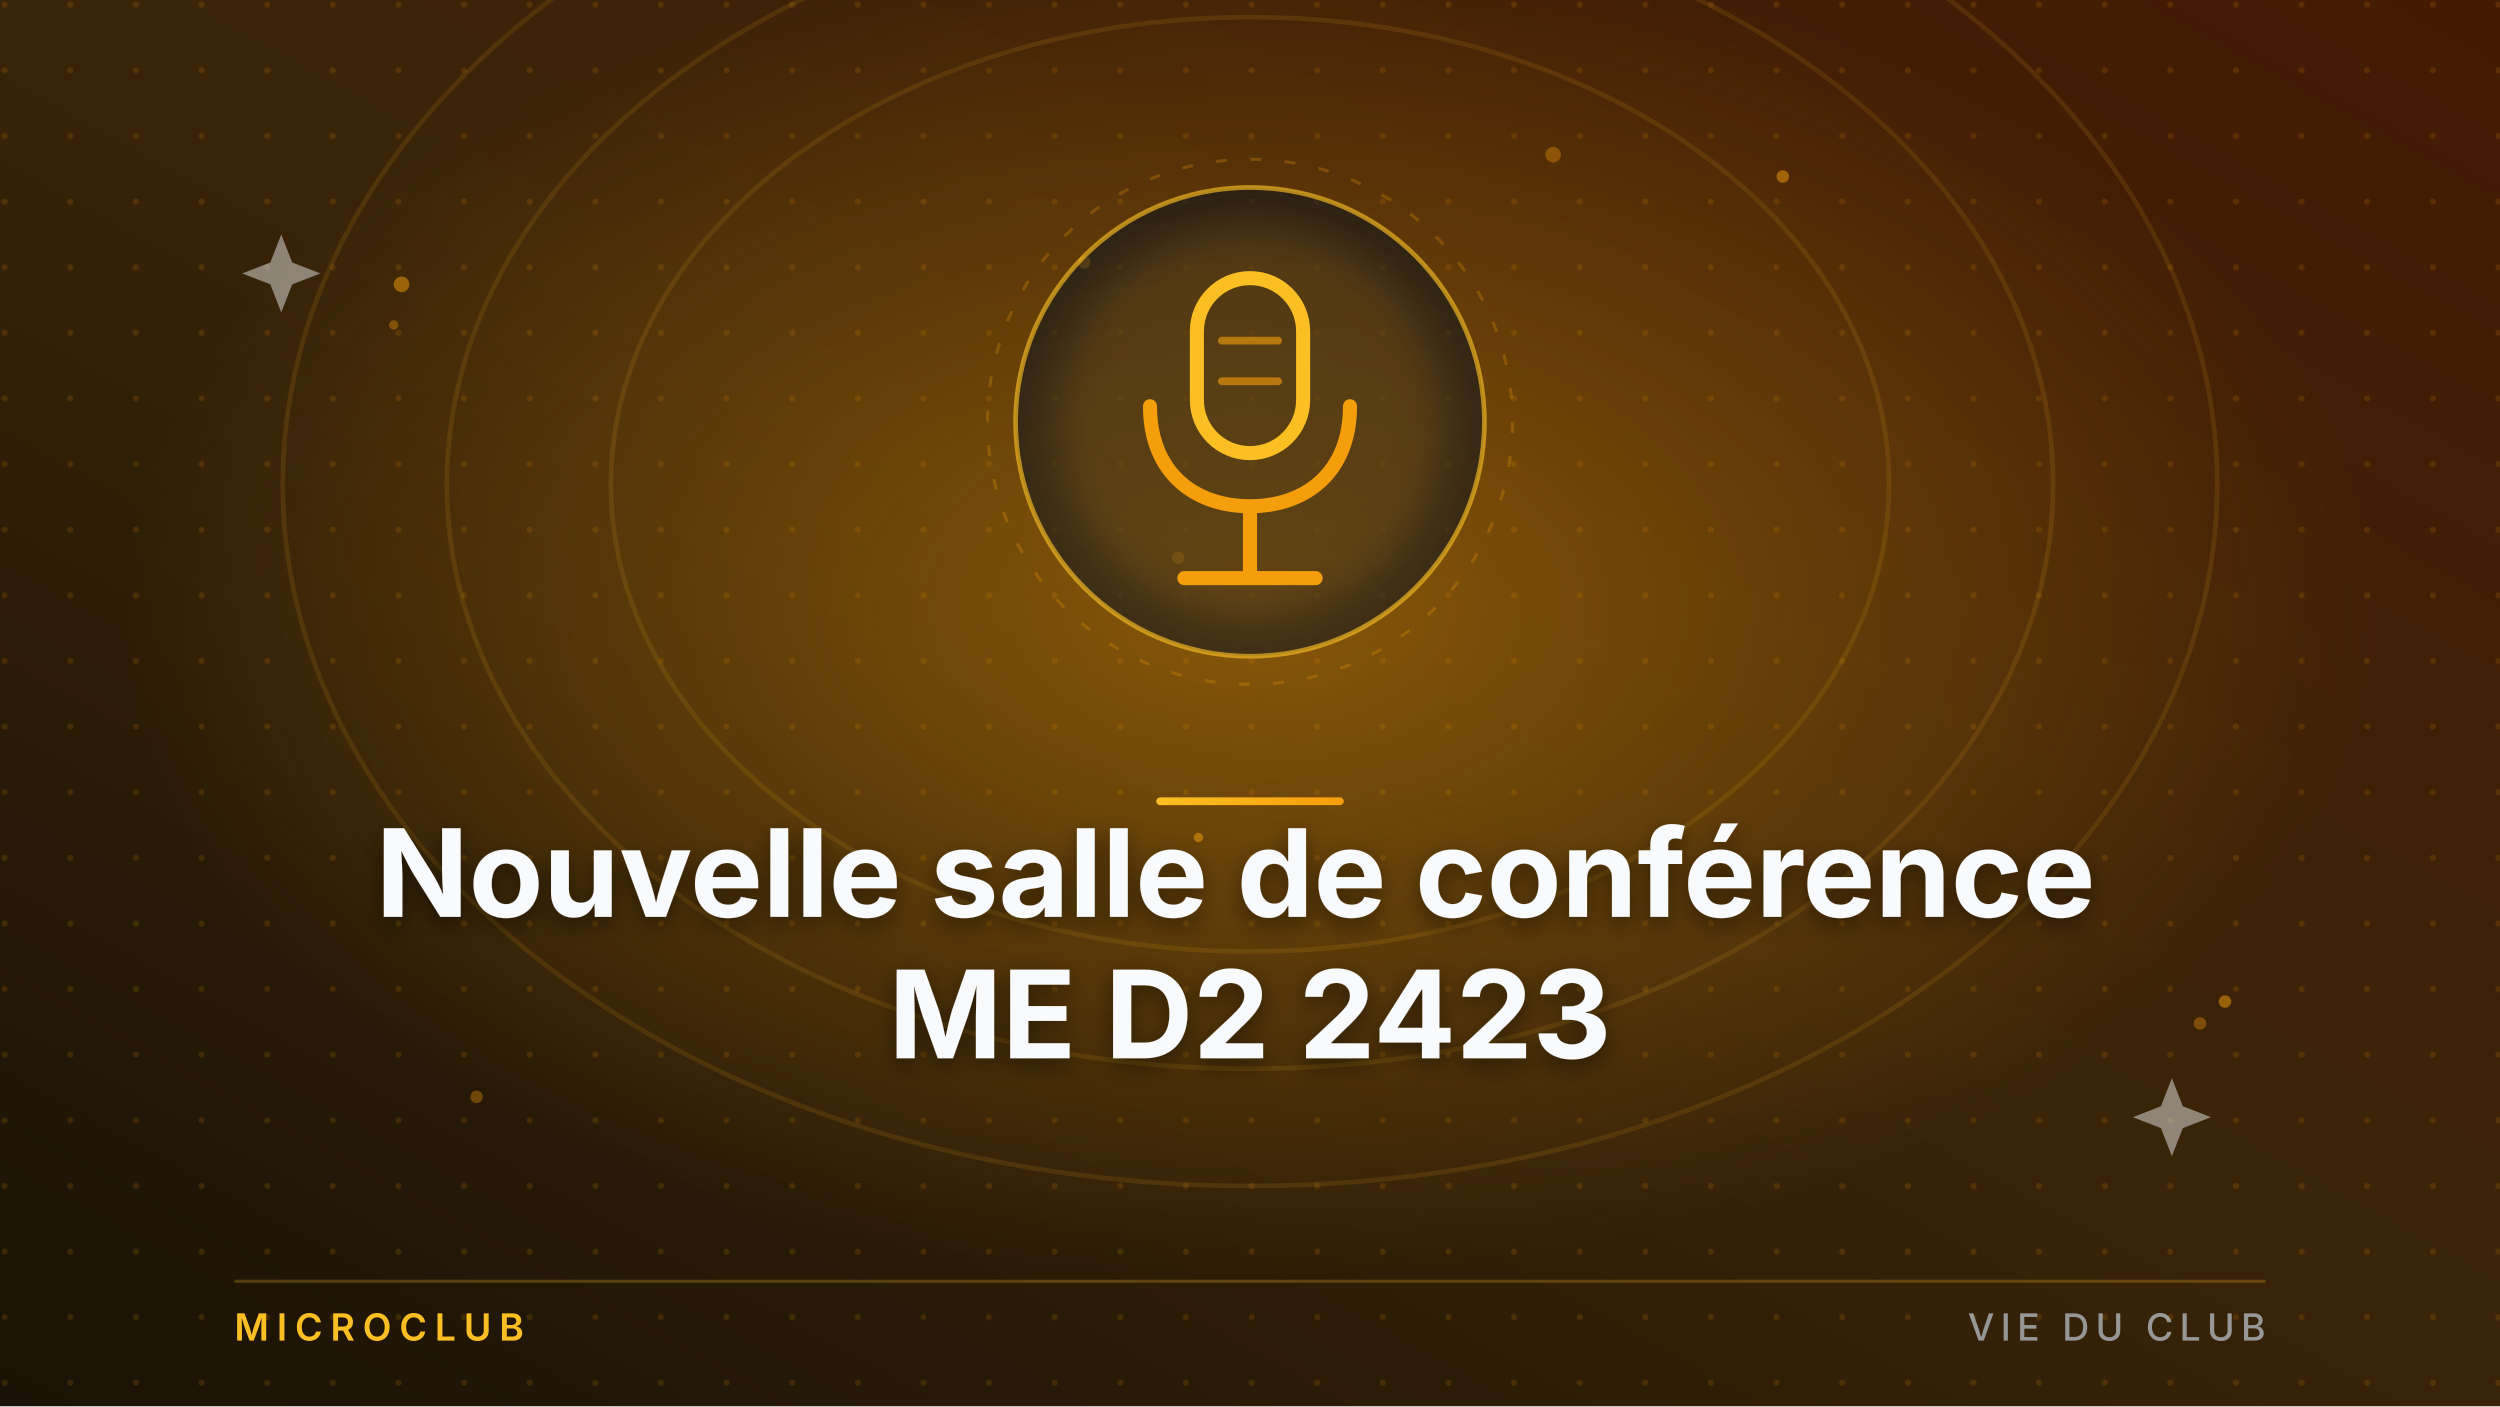
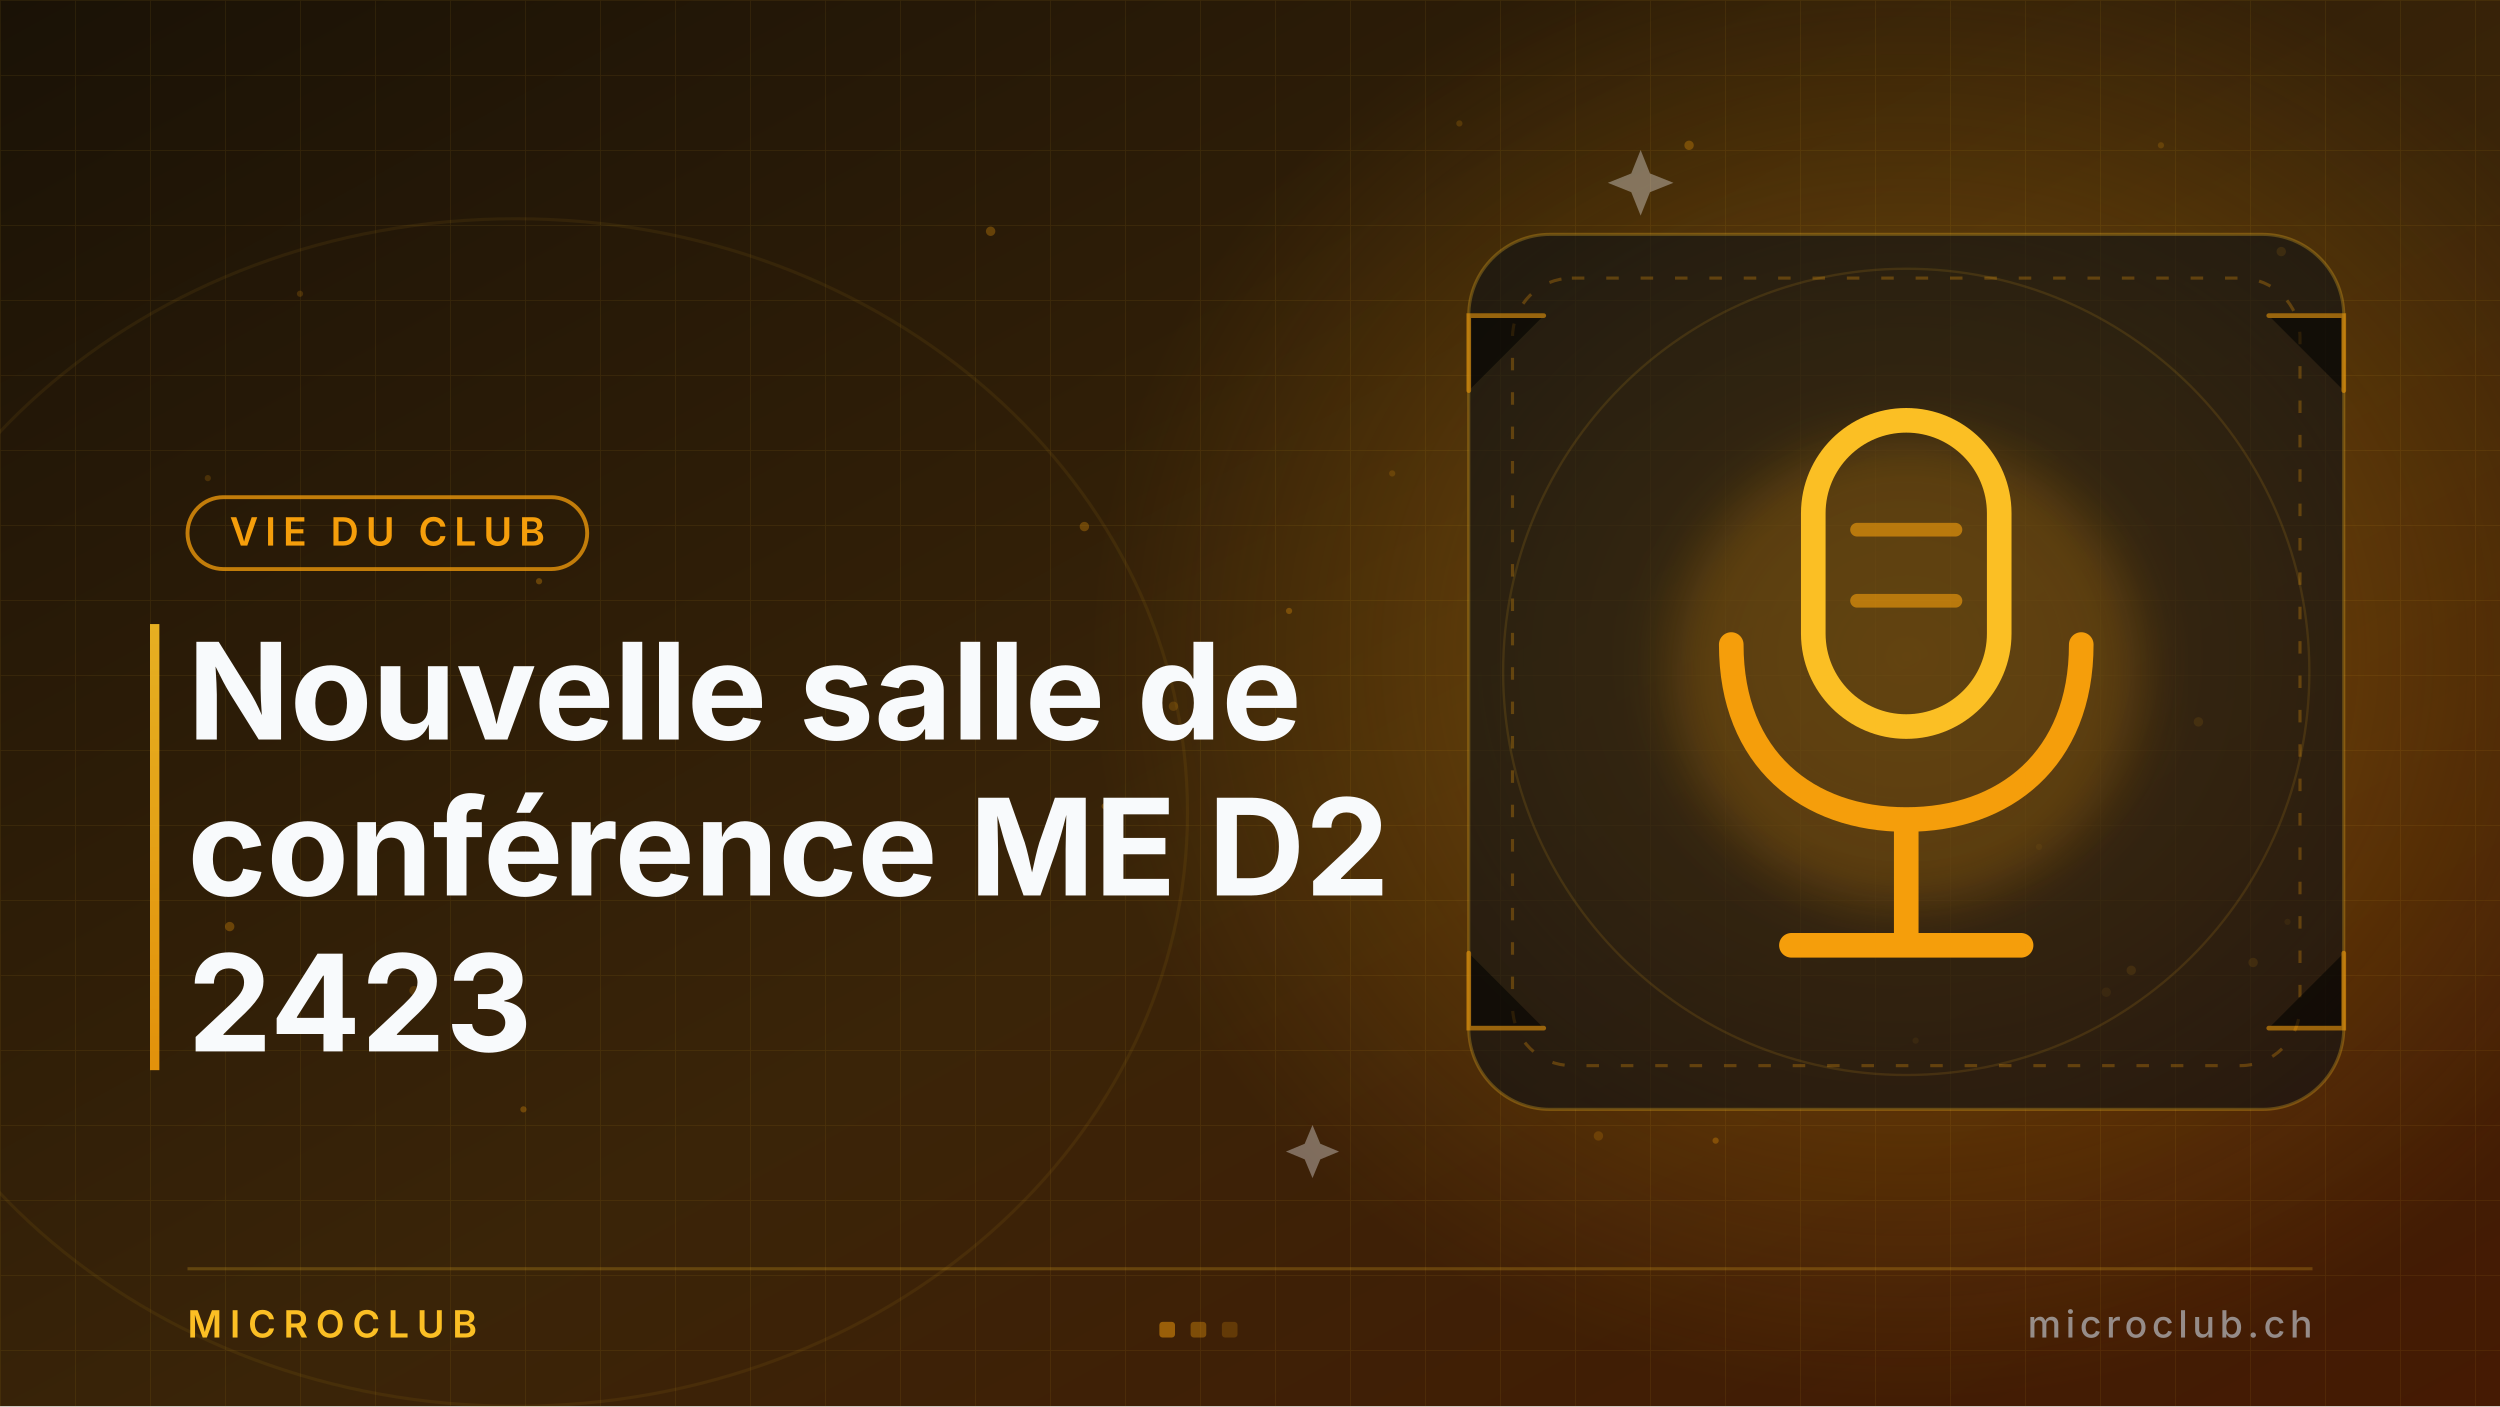
<svg xmlns="http://www.w3.org/2000/svg" viewBox="0 0 1600 900" role="img" aria-labelledby="title desc">
  <defs>
-     <linearGradient id="bg" x1="0" y1="1" x2="1" y2="0">
+     <linearGradient id="bg" x1="0" y1="0" x2="1" y2="1">
      <stop stop-color="#1a1206" />
-       <stop offset=".52" stop-color="#3a2408" />
+       <stop offset=".55" stop-color="#3a2408" />
      <stop offset="1" stop-color="#451a03" />
    </linearGradient>
    <radialGradient id="halo">
-       <stop stop-color="#f59e0b" stop-opacity=".42" />
+       <stop stop-color="#f59e0b" stop-opacity=".38" />
      <stop offset="1" stop-color="#f59e0b" stop-opacity="0" />
    </radialGradient>
-     <linearGradient id="accent" x1="0" x2="1">
+     <linearGradient id="accent" x1="0" y1="0" x2="0" y2="1">
      <stop stop-color="#fbbf24" />
      <stop offset="1" stop-color="#f59e0b" />
    </linearGradient>
    <filter id="glow">
-       <feGaussianBlur stdDeviation="14" />
+       <feGaussianBlur stdDeviation="16" />
    </filter>
-     <filter id="textshadow">
-       <feDropShadow dx="0" dy="5" stdDeviation="7" flood-color="#000" flood-opacity=".45" />
-     </filter>
-     <pattern id="dots" width="42" height="42" patternUnits="userSpaceOnUse">
-       <circle cx="3" cy="3" r="2" fill="#f59e0b" opacity=".14" />
+     <pattern id="grid" width="48" height="48" patternUnits="userSpaceOnUse">
+       <path d="M48 0H0V48" fill="none" stroke="#fbbf24" stroke-width="1" opacity=".09" />
    </pattern>
  </defs>
  <rect width="1600" height="900" fill="url(#bg)" />
-   <rect width="1600" height="900" fill="url(#dots)" />
-   <ellipse cx="800" cy="390" rx="720" ry="430" fill="url(#halo)" />
-   <g fill="none" stroke="#fbbf24" stroke-width="3" opacity=".11">
-     <ellipse cx="800" cy="310" rx="409" ry="299" />
-     <ellipse cx="800" cy="310" rx="514" ry="374" />
-     <ellipse cx="800" cy="310" rx="619" ry="449" />
+   <rect width="1600" height="900" fill="url(#grid)" />
+   <ellipse cx="1220" cy="420" rx="520" ry="480" fill="url(#halo)" />
+   <ellipse cx="330" cy="520" rx="430" ry="380" fill="none" stroke="#fbbf24" stroke-width="2" opacity=".07" />
+   <circle cx="1364" cy="621" r="3" fill="#f59e0b" opacity="0.3" />
+   <circle cx="1348" cy="635" r="3" fill="#f59e0b" opacity="0.18" />
+   <circle cx="707" cy="516" r="2" fill="#f59e0b" opacity="0.3" />
+   <circle cx="634" cy="148" r="3" fill="#f59e0b" opacity="0.3" />
+   <circle cx="694" cy="337" r="3" fill="#f59e0b" opacity="0.3" />
+   <circle cx="1081" cy="93" r="3" fill="#f59e0b" opacity="0.3" />
+   <circle cx="192" cy="188" r="2" fill="#f59e0b" opacity="0.18" />
+   <circle cx="934" cy="79" r="2" fill="#f59e0b" opacity="0.18" />
+   <circle cx="1305" cy="542" r="2" fill="#f59e0b" opacity="0.18" />
+   <circle cx="265" cy="634" r="3" fill="#f59e0b" opacity="0.18" />
+   <circle cx="1464" cy="590" r="2" fill="#f59e0b" opacity="0.18" />
+   <circle cx="1383" cy="93" r="2" fill="#f59e0b" opacity="0.18" />
+   <circle cx="345" cy="372" r="2" fill="#f59e0b" opacity="0.3" />
+   <circle cx="335" cy="710" r="2" fill="#f59e0b" opacity="0.3" />
+   <circle cx="891" cy="303" r="2" fill="#f59e0b" opacity="0.18" />
+   <circle cx="1407" cy="462" r="3" fill="#f59e0b" opacity="0.3" />
+   <circle cx="147" cy="593" r="3" fill="#f59e0b" opacity="0.3" />
+   <circle cx="133" cy="306" r="2" fill="#f59e0b" opacity="0.18" />
+   <circle cx="1442" cy="616" r="3" fill="#f59e0b" opacity="0.3" />
+   <circle cx="1023" cy="727" r="3" fill="#f59e0b" opacity="0.18" />
+   <circle cx="1226" cy="666" r="2" fill="#f59e0b" opacity="0.18" />
+   <circle cx="1098" cy="730" r="2" fill="#f59e0b" opacity="0.3" />
+   <circle cx="825" cy="391" r="2" fill="#f59e0b" opacity="0.3" />
+   <circle cx="352" cy="540" r="2" fill="#f59e0b" opacity="0.18" />
+   <circle cx="1460" cy="161" r="3" fill="#f59e0b" opacity="0.3" />
+   <circle cx="751" cy="452" r="3" fill="#f59e0b" opacity="0.18" />
+   <g>
+     <rect x="120" y="318.2" width="255.8" height="46.0" rx="23.0" fill="none" stroke="#f59e0b" stroke-width="2.5" opacity=".75" />
+     <text x="247.9" y="349.2" text-anchor="middle" font-family="system-ui, -apple-system, 'Segoe UI', sans-serif" font-size="25.0" font-weight="600" letter-spacing="4.5" fill="#f59e0b">VIE DU CLUB</text>
  </g>
-   <circle cx="1424" cy="641" r="4" fill="#f59e0b" opacity="0.5" />
-   <circle cx="1408" cy="655" r="4" fill="#f59e0b" opacity="0.35" />
-   <circle cx="767" cy="536" r="3" fill="#f59e0b" opacity="0.5" />
-   <circle cx="694" cy="168" r="4" fill="#f59e0b" opacity="0.5" />
-   <circle cx="754" cy="357" r="4" fill="#f59e0b" opacity="0.5" />
-   <circle cx="1141" cy="113" r="4" fill="#f59e0b" opacity="0.5" />
-   <circle cx="252" cy="208" r="3" fill="#f59e0b" opacity="0.35" />
-   <circle cx="994" cy="99" r="5" fill="#f59e0b" opacity="0.35" />
-   <circle cx="305" cy="702" r="4" fill="#f59e0b" opacity="0.35" />
-   <circle cx="257" cy="182" r="5" fill="#f59e0b" opacity="0.5" />
-   <g fill="#f8fafc" opacity=".45">
-     <path d="M180 150l7 18 18 7-18 7-7 18-7-18-18-7 18-7z" />
-     <path d="M1390 690l7 18 18 7-18 7-7 18-7-18-18-7 18-7z" />
+   <path d="M96 399.4H102V684.9H96Z" fill="url(#accent)" opacity=".9" />
+   <text x="120" y="473.3" font-family="system-ui, -apple-system, 'Segoe UI', sans-serif" font-size="86" font-weight="700" fill="#f8fafc">
+     <tspan x="120" dy="0.0">Nouvelle salle de</tspan>
+     <tspan x="120" dy="99.8">conférence ME D2</tspan>
+     <tspan x="120" dy="99.8">2423</tspan>
+   </text>
+   <g>
+     <rect x="940" y="150" width="560" height="560" rx="52" fill="#060c16" opacity=".55" />
+     <rect x="940" y="150" width="560" height="560" rx="52" fill="none" stroke="#fbbf24" stroke-width="2" opacity=".28" />
+     <rect x="968" y="178" width="504" height="504" rx="38" fill="none" stroke="#f59e0b" stroke-width="2" opacity=".28" stroke-dasharray="8 14" />
+     <g stroke="#f59e0b" stroke-width="3" opacity=".55" stroke-linecap="round">
+       <path d="M940 250V202h48M1500 250V202h-48M940 610v48h48M1500 610v48h-48" />
+     </g>
+     <circle cx="1220" cy="430" r="150" fill="#f59e0b" opacity=".2" filter="url(#glow)" />
+     <circle cx="1220" cy="430" r="258" fill="none" stroke="#fbbf24" stroke-width="1.5" opacity=".12" />
+     <g transform="translate(1220 430) scale(1.75)">
+       <rect x="-34" y="-92" width="68" height="112" rx="34" fill="none" stroke="#fbbf24" stroke-width="9" />
+       <path d="M-64-10c0 42 28 64 64 64s64-22 64-64M0 54v46M-42 100h84" fill="none" stroke="#f59e0b" stroke-width="9" stroke-linecap="round" />
+       <path d="M-18-52h36M-18-26h36" stroke="#f59e0b" stroke-width="5" opacity=".6" stroke-linecap="round" />
+     </g>
  </g>
-   <circle cx="800" cy="270" r="150" fill="#06111f" opacity=".55" />
-   <circle cx="800" cy="270" r="150" fill="none" stroke="#fbbf24" stroke-width="3" opacity=".65" />
-   <circle cx="800" cy="270" r="168" fill="none" stroke="#f59e0b" stroke-width="2" opacity=".25" stroke-dasharray="7 15" />
-   <circle cx="800" cy="270" r="126" fill="#f59e0b" opacity=".18" filter="url(#glow)" />
-   <g transform="translate(800 270)">
-     <rect x="-34" y="-92" width="68" height="112" rx="34" fill="none" stroke="#fbbf24" stroke-width="9" />
-     <path d="M-64-10c0 42 28 64 64 64s64-22 64-64M0 54v46M-42 100h84" fill="none" stroke="#f59e0b" stroke-width="9" stroke-linecap="round" />
-     <path d="M-18-52h36M-18-26h36" stroke="#f59e0b" stroke-width="5" opacity=".6" stroke-linecap="round" />
+   <g fill="#f8fafc" opacity=".35">
+     <path d="M1050 96l6 15 15 6-15 6-6 15-6-15-15-6 15-6z" />
+     <path d="M840 720l5 12 12 5-12 5-5 12-5-12-12-5 12-5z" />
  </g>
-   <rect x="740" y="510.3" width="120" height="5" rx="2.5" fill="url(#accent)" />
-   <text x="800" y="586.8" text-anchor="middle" font-family="system-ui, -apple-system, 'Segoe UI', sans-serif" font-size="78" font-weight="700" fill="#f8fafc" filter="url(#textshadow)">
-     <tspan x="800" dy="0.0">Nouvelle salle de conférence</tspan>
-     <tspan x="800" dy="90.5">ME D2 2423</tspan>
-   </text>
-   <path d="M150 820H1450" stroke="#fbbf24" stroke-width="2" opacity=".24" />
-   <text x="150" y="858" font-family="system-ui, -apple-system, 'Segoe UI', sans-serif" font-size="24" font-weight="600" letter-spacing="5" fill="#fbbf24">MICROCLUB</text>
-   <text x="1450" y="858" text-anchor="end" font-family="system-ui, -apple-system, 'Segoe UI', sans-serif" font-size="24" font-weight="500" letter-spacing="4" fill="#cbd5e1" opacity=".65">VIE DU CLUB</text>
+   <path d="M120 812H1480" stroke="#fbbf24" stroke-width="2" opacity=".22" />
+   <text x="120" y="856" font-family="system-ui, -apple-system, 'Segoe UI', sans-serif" font-size="24" font-weight="600" letter-spacing="5" fill="#fbbf24">MICROCLUB</text>
+   <g fill="#f59e0b" opacity=".5">
+     <rect x="742" y="846" width="10" height="10" rx="2" />
+     <rect x="762" y="846" width="10" height="10" rx="2" opacity=".7" />
+     <rect x="782" y="846" width="10" height="10" rx="2" opacity=".4" />
+   </g>
+   <text x="1480" y="856" text-anchor="end" font-family="system-ui, -apple-system, 'Segoe UI', sans-serif" font-size="24" font-weight="500" letter-spacing="3" fill="#cbd5e1" opacity=".6">microclub.ch</text>
</svg>
